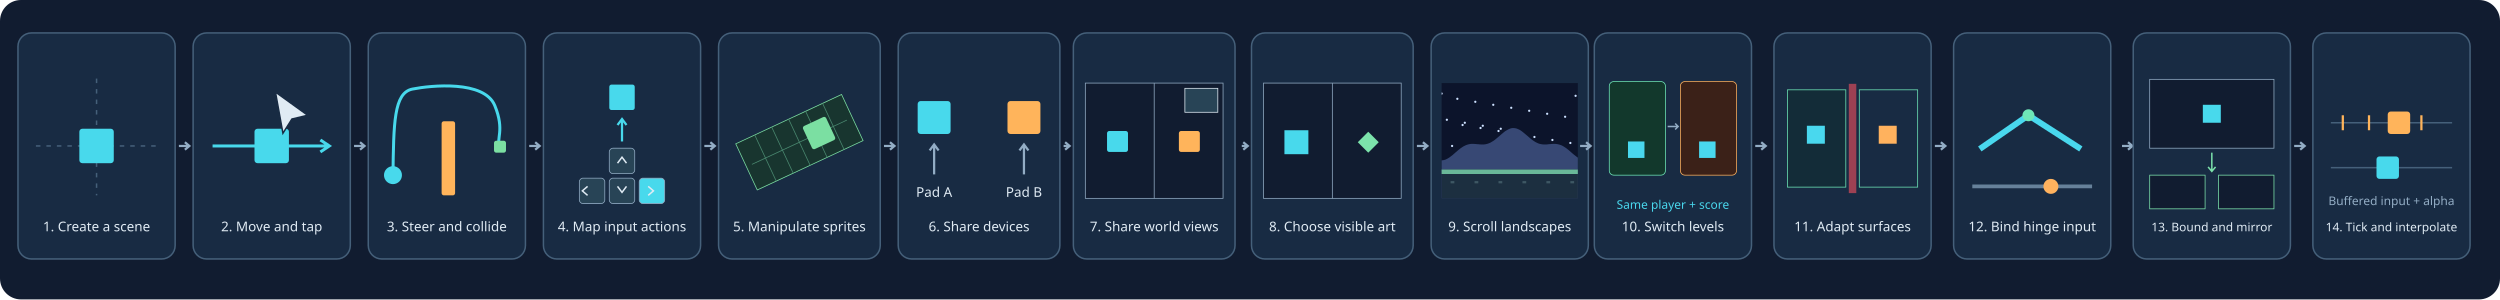
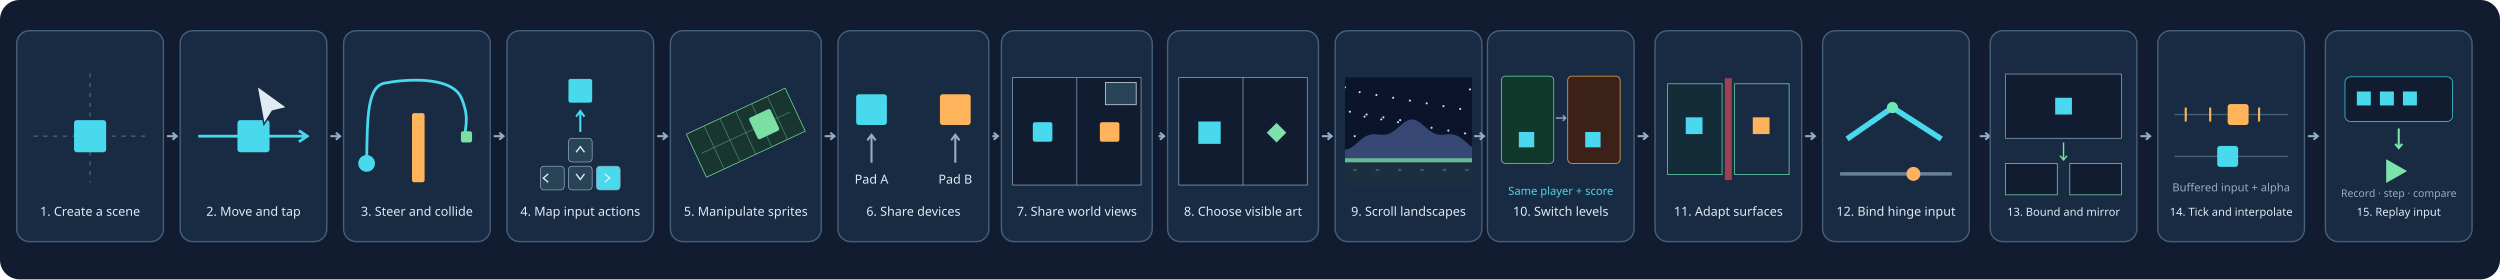
- <svg xmlns="http://www.w3.org/2000/svg" width="3340" height="400" viewBox="0 0 3340 400" role="img" aria-labelledby="title desc">
-   <rect width="3340" height="400" rx="28" fill="#111c30" />
+ <svg xmlns="http://www.w3.org/2000/svg" width="3580" height="400" viewBox="0 0 3580 400" role="img" aria-labelledby="title desc">
+   <rect width="3580" height="400" rx="28" fill="#111c30" />
  <g fill="#182b43" stroke="#45607a" stroke-width="2">
    <rect x="24" y="44" width="210" height="302" rx="18" />
    <rect x="258" y="44" width="210" height="302" rx="18" />
    <rect x="492" y="44" width="210" height="302" rx="18" />
    <rect x="726" y="44" width="210" height="302" rx="18" />
  </g>
  <path d="M239 195h14m-6-5 6 5-6 5M473 195h14m-6-5 6 5-6 5M707 195h14m-6-5 6 5-6 5" fill="none" stroke="#93adc5" stroke-width="3" />
  <path d="M48 195H210M129 105V261" stroke="#45607a" stroke-width="2" stroke-dasharray="6 8" />
  <rect x="106" y="172" width="46" height="46" rx="4" fill="#48d9ec" />
  <path d="M284 195H440m-12-8 12 8-12 8" fill="none" stroke="#48d9ec" stroke-width="4" />
  <rect x="340" y="172" width="46" height="46" rx="4" fill="#48d9ec" />
  <path d="M368 123l10 55 12-19 21-5z" fill="#e0ebf4" stroke="#182b43" stroke-width="2" />
  <rect x="590" y="162" width="18" height="99" rx="3" fill="#ffb45b" />
  <path d="M525 234C526 165 526 124 551 119S647 107 661 141 662 186 668 196" fill="none" stroke="#48d9ec" stroke-width="4" />
  <circle cx="525" cy="234" r="12" fill="#48d9ec" />
  <rect x="660" y="188" width="16" height="16" rx="3" fill="#7bdfa2" />
  <g fill="#284456" stroke="#93adc5">
    <rect x="814" y="198" width="34" height="34" rx="5" />
    <rect x="774" y="238" width="34" height="34" rx="5" />
    <rect x="814" y="238" width="34" height="34" rx="5" />
    <rect x="854" y="238" width="34" height="34" rx="5" fill="#48d9ec" />
  </g>
  <path d="m825 218 6-8 6 8m-52 31-7 6 7 6m40-12 6 8 6-8m29 0 7 6-7 6" fill="none" stroke="#e0ebf4" stroke-width="2" />
  <rect x="814" y="113" width="34" height="34" rx="3" fill="#48d9ec" />
  <path d="M831 189v-30m-6 8 6-8 6 8" fill="none" stroke="#48d9ec" stroke-width="3" />
  <g font-family="system-ui, sans-serif" fill="#e0ebf4" font-size="18" text-anchor="middle">
    <text x="129" y="309">1. Create a scene</text>
    <text x="363" y="309">2. Move and tap</text>
    <text x="597" y="309">3. Steer and collide</text>
    <text x="831" y="309">4. Map input actions</text>
  </g>
  <rect x="960" y="44" width="216" height="302" rx="18" fill="#182b43" stroke="#45607a" stroke-width="2" />
  <path d="M941 195h14m-6-5 6 5-6 5" fill="none" stroke="#93adc5" stroke-width="3" />
  <g transform="translate(1068 190) rotate(-25)">
    <rect x="-78" y="-34" width="156" height="68" fill="#18352f" stroke="#7bdfa2" />
    <path d="M-50-34v68m25-68v68m25-68v68m25-68v68m25-68v68M-70 0H70" stroke="#4a8970" />
    <rect x="12" y="-17" width="34" height="34" rx="3" fill="#7bdfa2" />
  </g>
  <text x="1068" y="309" font-family="system-ui,sans-serif" fill="#e0ebf4" font-size="18" text-anchor="middle">5. Manipulate sprites</text>
  <rect x="1200" y="44" width="216" height="302" rx="18" fill="#182b43" stroke="#45607a" stroke-width="2" />
  <path d="M1181 195h14m-6-5 6 5-6 5" fill="none" stroke="#93adc5" stroke-width="3" />
  <rect x="1226" y="135" width="44" height="44" rx="4" fill="#48d9ec" />
  <rect x="1346" y="135" width="44" height="44" rx="4" fill="#ffb45b" />
  <path d="M1248 233v-40m-6 8 6-8 6 8M1368 233v-40m-6 8 6-8 6 8" fill="none" stroke="#93adc5" stroke-width="3" />
  <g font-family="system-ui,sans-serif" fill="#e0ebf4" font-size="18" text-anchor="middle">
    <text x="1248" y="263">Pad A</text>
    <text x="1368" y="263">Pad B</text>
    <text x="1308" y="309">6. Share devices</text>
  </g>
  <rect x="1434" y="44" width="216" height="302" rx="18" fill="#182b43" stroke="#45607a" stroke-width="2" />
  <path d="M1421 195h8m-6-5 6 5-6 5" fill="none" stroke="#93adc5" stroke-width="3" />
  <rect x="1450" y="111" width="184" height="154" fill="#111c30" stroke="#93adc5" />
  <path d="M1542 111v154" stroke="#93adc5" />
  <rect x="1479" y="175" width="28" height="28" rx="3" fill="#48d9ec" />
  <rect x="1575" y="175" width="28" height="28" rx="3" fill="#ffb45b" />
  <rect x="1583" y="118" width="44" height="32" fill="#284456" stroke="#e0ebf4" />
  <text x="1542" y="309" font-family="system-ui,sans-serif" fill="#e0ebf4" font-size="18" text-anchor="middle">7. Share world views</text>
  <rect x="1672" y="44" width="216" height="302" rx="18" fill="#182b43" stroke="#45607a" stroke-width="2" />
  <path d="M1659 195h8m-6-5 6 5-6 5" fill="none" stroke="#93adc5" stroke-width="3" />
  <rect x="1688" y="111" width="184" height="154" fill="#111c30" stroke="#93adc5" />
  <path d="M1780 111v154" stroke="#93adc5" />
  <rect x="1716" y="174" width="32" height="32" fill="#48d9ec" />
  <path d="M1828 176l14 14-14 14-14-14z" fill="#7ce3ab" />
  <text x="1780" y="309" font-family="system-ui,sans-serif" fill="#e0ebf4" font-size="18" text-anchor="middle">8. Choose visible art</text>
  <rect x="1912" y="44" width="210" height="302" rx="18" fill="#182b43" stroke="#45607a" stroke-width="2" />
  <path d="M1893 195h14m-6-5 6 5-6 5" fill="none" stroke="#93adc5" stroke-width="3" />
  <g transform="translate(1926 111)">
    <defs>
      <clipPath id="landscape-clip-1">
        <rect width="182" height="154" />
      </clipPath>
    </defs>
    <g clip-path="url(#landscape-clip-1)">
      <rect width="182" height="154" fill="#0c142b" />
      <circle cx="0.0" cy="14.0" r="1.5" fill="#cde1ff" />
      <circle cx="79.0" cy="61.0" r="1.5" fill="#cde1ff" />
      <circle cx="158.0" cy="108.0" r="1.5" fill="#cde1ff" />
      <circle cx="55.0" cy="57.0" r="1.5" fill="#cde1ff" />
      <circle cx="134.0" cy="104.0" r="1.5" fill="#cde1ff" />
      <circle cx="31.0" cy="53.0" r="1.5" fill="#cde1ff" />
      <circle cx="110.0" cy="100.0" r="1.5" fill="#cde1ff" />
      <circle cx="7.0" cy="49.0" r="1.5" fill="#cde1ff" />
      <circle cx="86.0" cy="96.0" r="1.5" fill="#cde1ff" />
      <circle cx="165.0" cy="45.0" r="1.5" fill="#cde1ff" />
      <circle cx="62.0" cy="92.0" r="1.5" fill="#cde1ff" />
      <circle cx="141.0" cy="41.0" r="1.5" fill="#cde1ff" />
      <circle cx="38.0" cy="88.0" r="1.5" fill="#cde1ff" />
      <circle cx="117.0" cy="37.0" r="1.5" fill="#cde1ff" />
      <circle cx="14.0" cy="84.0" r="1.5" fill="#cde1ff" />
      <circle cx="93.0" cy="33.0" r="1.5" fill="#cde1ff" />
      <circle cx="172.0" cy="80.0" r="1.5" fill="#cde1ff" />
      <circle cx="69.0" cy="29.0" r="1.5" fill="#cde1ff" />
      <circle cx="148.0" cy="76.0" r="1.5" fill="#cde1ff" />
      <circle cx="45.0" cy="25.0" r="1.5" fill="#cde1ff" />
      <circle cx="124.0" cy="72.0" r="1.5" fill="#cde1ff" />
      <circle cx="21.0" cy="21.0" r="1.5" fill="#cde1ff" />
      <circle cx="100.0" cy="68.0" r="1.5" fill="#cde1ff" />
      <circle cx="179.0" cy="17.0" r="1.5" fill="#cde1ff" />
      <circle cx="76.0" cy="64.0" r="1.5" fill="#cde1ff" />
      <circle cx="155.0" cy="111.0" r="1.5" fill="#cde1ff" />
      <circle cx="52.0" cy="60.0" r="1.5" fill="#cde1ff" />
      <circle cx="131.0" cy="107.0" r="1.5" fill="#cde1ff" />
      <circle cx="28.0" cy="56.0" r="1.5" fill="#cde1ff" />
      <circle cx="107.0" cy="103.0" r="1.5" fill="#cde1ff" />
      <polygon points="0,154 0.0,103.2 1.8,103.1 3.6,102.7 5.5,102.1 7.3,101.2 9.1,100.2 10.9,99.0 12.7,97.6 14.6,96.2 16.4,94.6 18.2,93.0 20.0,91.5 21.8,89.9 23.7,88.4 25.5,87.0 27.3,85.8 29.1,84.6 30.9,83.7 32.8,82.8 34.6,82.2 36.4,81.7 38.2,81.4 40.0,81.2 41.9,81.2 43.7,81.3 45.5,81.4 47.3,81.6 49.1,81.7 51.0,81.9 52.8,82.0 54.6,82.0 56.4,82.0 58.2,81.8 60.1,81.4 61.9,80.9 63.7,80.2 65.5,79.4 67.3,78.3 69.2,77.2 71.0,75.9 72.8,74.4 74.6,72.9 76.4,71.4 78.3,69.8 80.1,68.2 81.9,66.7 83.7,65.2 85.5,63.9 87.4,62.8 89.2,61.8 91.0,61.0 92.8,60.4 94.6,60.1 96.5,60.1 98.3,60.3 100.1,60.7 101.9,61.4 103.7,62.2 105.6,63.3 107.4,64.6 109.2,66.0 111.0,67.5 112.8,69.0 114.7,70.6 116.5,72.2 118.3,73.7 120.1,75.2 121.9,76.5 123.8,77.8 125.6,78.9 127.4,79.8 129.2,80.6 131.0,81.2 132.9,81.6 134.7,81.9 136.5,82.0 138.3,82.0 140.1,82.0 142.0,81.8 143.8,81.6 145.6,81.5 147.4,81.3 149.2,81.2 151.1,81.2 152.9,81.3 154.7,81.6 156.5,82.0 158.3,82.5 160.2,83.2 162.0,84.1 163.8,85.2 165.6,86.4 167.4,87.7 169.3,89.2 171.1,90.7 172.9,92.3 174.7,93.9 176.5,95.4 178.4,96.9 180.2,98.3 182.0,99.6 182,154" fill="#374874" />
      <rect x="0" y="115.5" width="182" height="38.5" fill="#1c2f40" />
      <rect x="0" y="115.5" width="182" height="6" fill="#6ab899" />
      <path d="M12 132.44h5" stroke="#3e5864" stroke-width="3" />
      <path d="M44 132.44h5" stroke="#3e5864" stroke-width="3" />
      <path d="M76 132.44h5" stroke="#3e5864" stroke-width="3" />
      <path d="M108 132.44h5" stroke="#3e5864" stroke-width="3" />
      <path d="M140 132.44h5" stroke="#3e5864" stroke-width="3" />
      <path d="M172 132.44h5" stroke="#3e5864" stroke-width="3" />
    </g>
  </g>
  <text x="2017" y="309" font-family="system-ui,sans-serif" fill="#e0ebf4" font-size="18" text-anchor="middle">9. Scroll landscapes</text>
  <path d="M2111 195h14m-6-5 6 5-6 5" fill="none" stroke="#93adc5" stroke-width="3" />
  <g transform="translate(2130 44)">
    <rect width="210" height="302" rx="18" fill="#182b43" stroke="#45607a" stroke-width="2" />
    <rect x="20" y="65" width="75" height="125" rx="6" fill="#12382c" stroke="#6ee7b7" />
    <rect x="115" y="65" width="75" height="125" rx="6" fill="#3b2118" stroke="#ffb25e" />
    <path d="M98 125h14m-4-4 4 4-4 4" fill="none" stroke="#93adc5" stroke-width="2" />
    <rect x="45" y="145" width="22" height="22" fill="#49d8ee" />
    <rect x="140" y="145" width="22" height="22" fill="#49d8ee" />
    <text x="105" y="235" font-family="system-ui, sans-serif" font-size="16" text-anchor="middle" fill="#49d8ee">Same player + score</text>
    <text x="105" y="265" font-family="system-ui, sans-serif" font-size="18" text-anchor="middle" fill="#e0ebf4">10. Switch levels</text>
  </g>
  <path d="M2345 195h14m-6-5 6 5-6 5" fill="none" stroke="#93adc5" stroke-width="3" />
  <g transform="translate(2370 44)">
    <rect width="210" height="302" rx="18" fill="#182b43" stroke="#45607a" stroke-width="2" />
    <rect x="18" y="76" width="78" height="130" fill="#132c38" stroke="#6ee7b7" />
    <rect x="114" y="76" width="78" height="130" fill="#182b43" stroke="#6ee7b7" />
    <rect x="100" y="68" width="10" height="146" fill="#9d4153" />
    <rect x="44" y="124" width="24" height="24" fill="#49d8ee" />
    <rect x="140" y="124" width="24" height="24" fill="#ffb25e" />
    <text x="105" y="265" font-family="system-ui, sans-serif" font-size="18" text-anchor="middle" fill="#e0ebf4">11. Adapt surfaces</text>
  </g>
  <path d="M2585 195h14m-6-5 6 5-6 5" fill="none" stroke="#93adc5" stroke-width="3" />
  <g transform="translate(2610 44)">
    <rect width="210" height="302" rx="18" fill="#182b43" stroke="#45607a" stroke-width="2" />
    <path d="M35 155l65-45 70 45" fill="none" stroke="#49d8ee" stroke-width="8" />
    <circle cx="100" cy="110" r="8" fill="#6ee7b7" />
    <path d="M25 205h160" stroke="#66819a" stroke-width="5" />
    <circle cx="130" cy="205" r="10" fill="#ffb25e" />
    <text x="105" y="265" font-family="system-ui, sans-serif" font-size="18" text-anchor="middle" fill="#e0ebf4">12. Bind hinge input</text>
  </g>
  <path d="M2835 195h14m-6-5 6 5-6 5" fill="none" stroke="#93adc5" stroke-width="3" />
  <g transform="translate(2850 44)">
    <rect width="210" height="302" rx="18" fill="#182b43" stroke="#45607a" stroke-width="2" />
    <rect x="22" y="62" width="166" height="92" fill="#111c30" stroke="#93adc5" />
    <rect x="93" y="96" width="24" height="24" fill="#48d9ec" />
    <path d="M105 160v25m-5-6 5 6 5-6" fill="none" stroke="#7ce3ab" stroke-width="2" />
    <rect x="22" y="190" width="74" height="45" fill="#111c30" stroke="#7ce3ab" />
    <rect x="114" y="190" width="74" height="45" fill="#111c30" stroke="#7ce3ab" />
    <text x="105" y="265" font-family="system-ui,sans-serif" font-size="16" text-anchor="middle" fill="#e0ebf4">13. Bound and mirror</text>
  </g>
  <path d="M3065 195h14m-6-5 6 5-6 5" fill="none" stroke="#93adc5" stroke-width="3" />
  <g transform="translate(3090 44)">
    <rect width="210" height="302" rx="18" fill="#182b43" stroke="#45607a" stroke-width="2" />
    <path d="M24 120h162M24 180h162" stroke="#45607a" stroke-width="2" />
    <path d="M40 110v20m35-20v20m35-20v20m35-20v20" stroke="#ffb45b" stroke-width="3" />
    <rect x="100" y="105" width="30" height="30" rx="4" fill="#ffb45b" />
    <rect x="85" y="165" width="30" height="30" rx="4" fill="#48d9ec" />
    <text x="105" y="230" font-family="system-ui,sans-serif" font-size="16" text-anchor="middle" fill="#93adc5">Buffered input + alpha</text>
    <text x="105" y="265" font-family="system-ui,sans-serif" font-size="16" text-anchor="middle" fill="#e0ebf4">14. Tick and interpolate</text>
  </g>
+   <path d="M3305 195h14m-6-5 6 5-6 5" fill="none" stroke="#93adc5" stroke-width="3" />
+   <g transform="translate(3330 44)">
+     <rect width="210" height="302" rx="18" fill="#182b43" stroke="#45607a" stroke-width="2" />
+     <rect x="28" y="66" width="154" height="64" rx="8" fill="#111c30" stroke="#48d9ec" />
+     <g fill="#48d9ec">
+       <rect x="45" y="87" width="20" height="20" />
+       <rect x="78" y="87" width="20" height="20" />
+       <rect x="111" y="87" width="20" height="20" />
+     </g>
+     <path d="M105 140v28m-5-6 5 6 5-6" fill="none" stroke="#7ce3ab" stroke-width="3" />
+     <path d="M87 184l30 17-30 17z" fill="#7ce3ab" />
+     <text x="105" y="238" font-family="system-ui,sans-serif" font-size="15" text-anchor="middle" fill="#93adc5">Record · step · compare</text>
+     <text x="105" y="265" font-family="system-ui,sans-serif" font-size="16" text-anchor="middle" fill="#e0ebf4">15. Replay input</text>
+   </g>
</svg>
